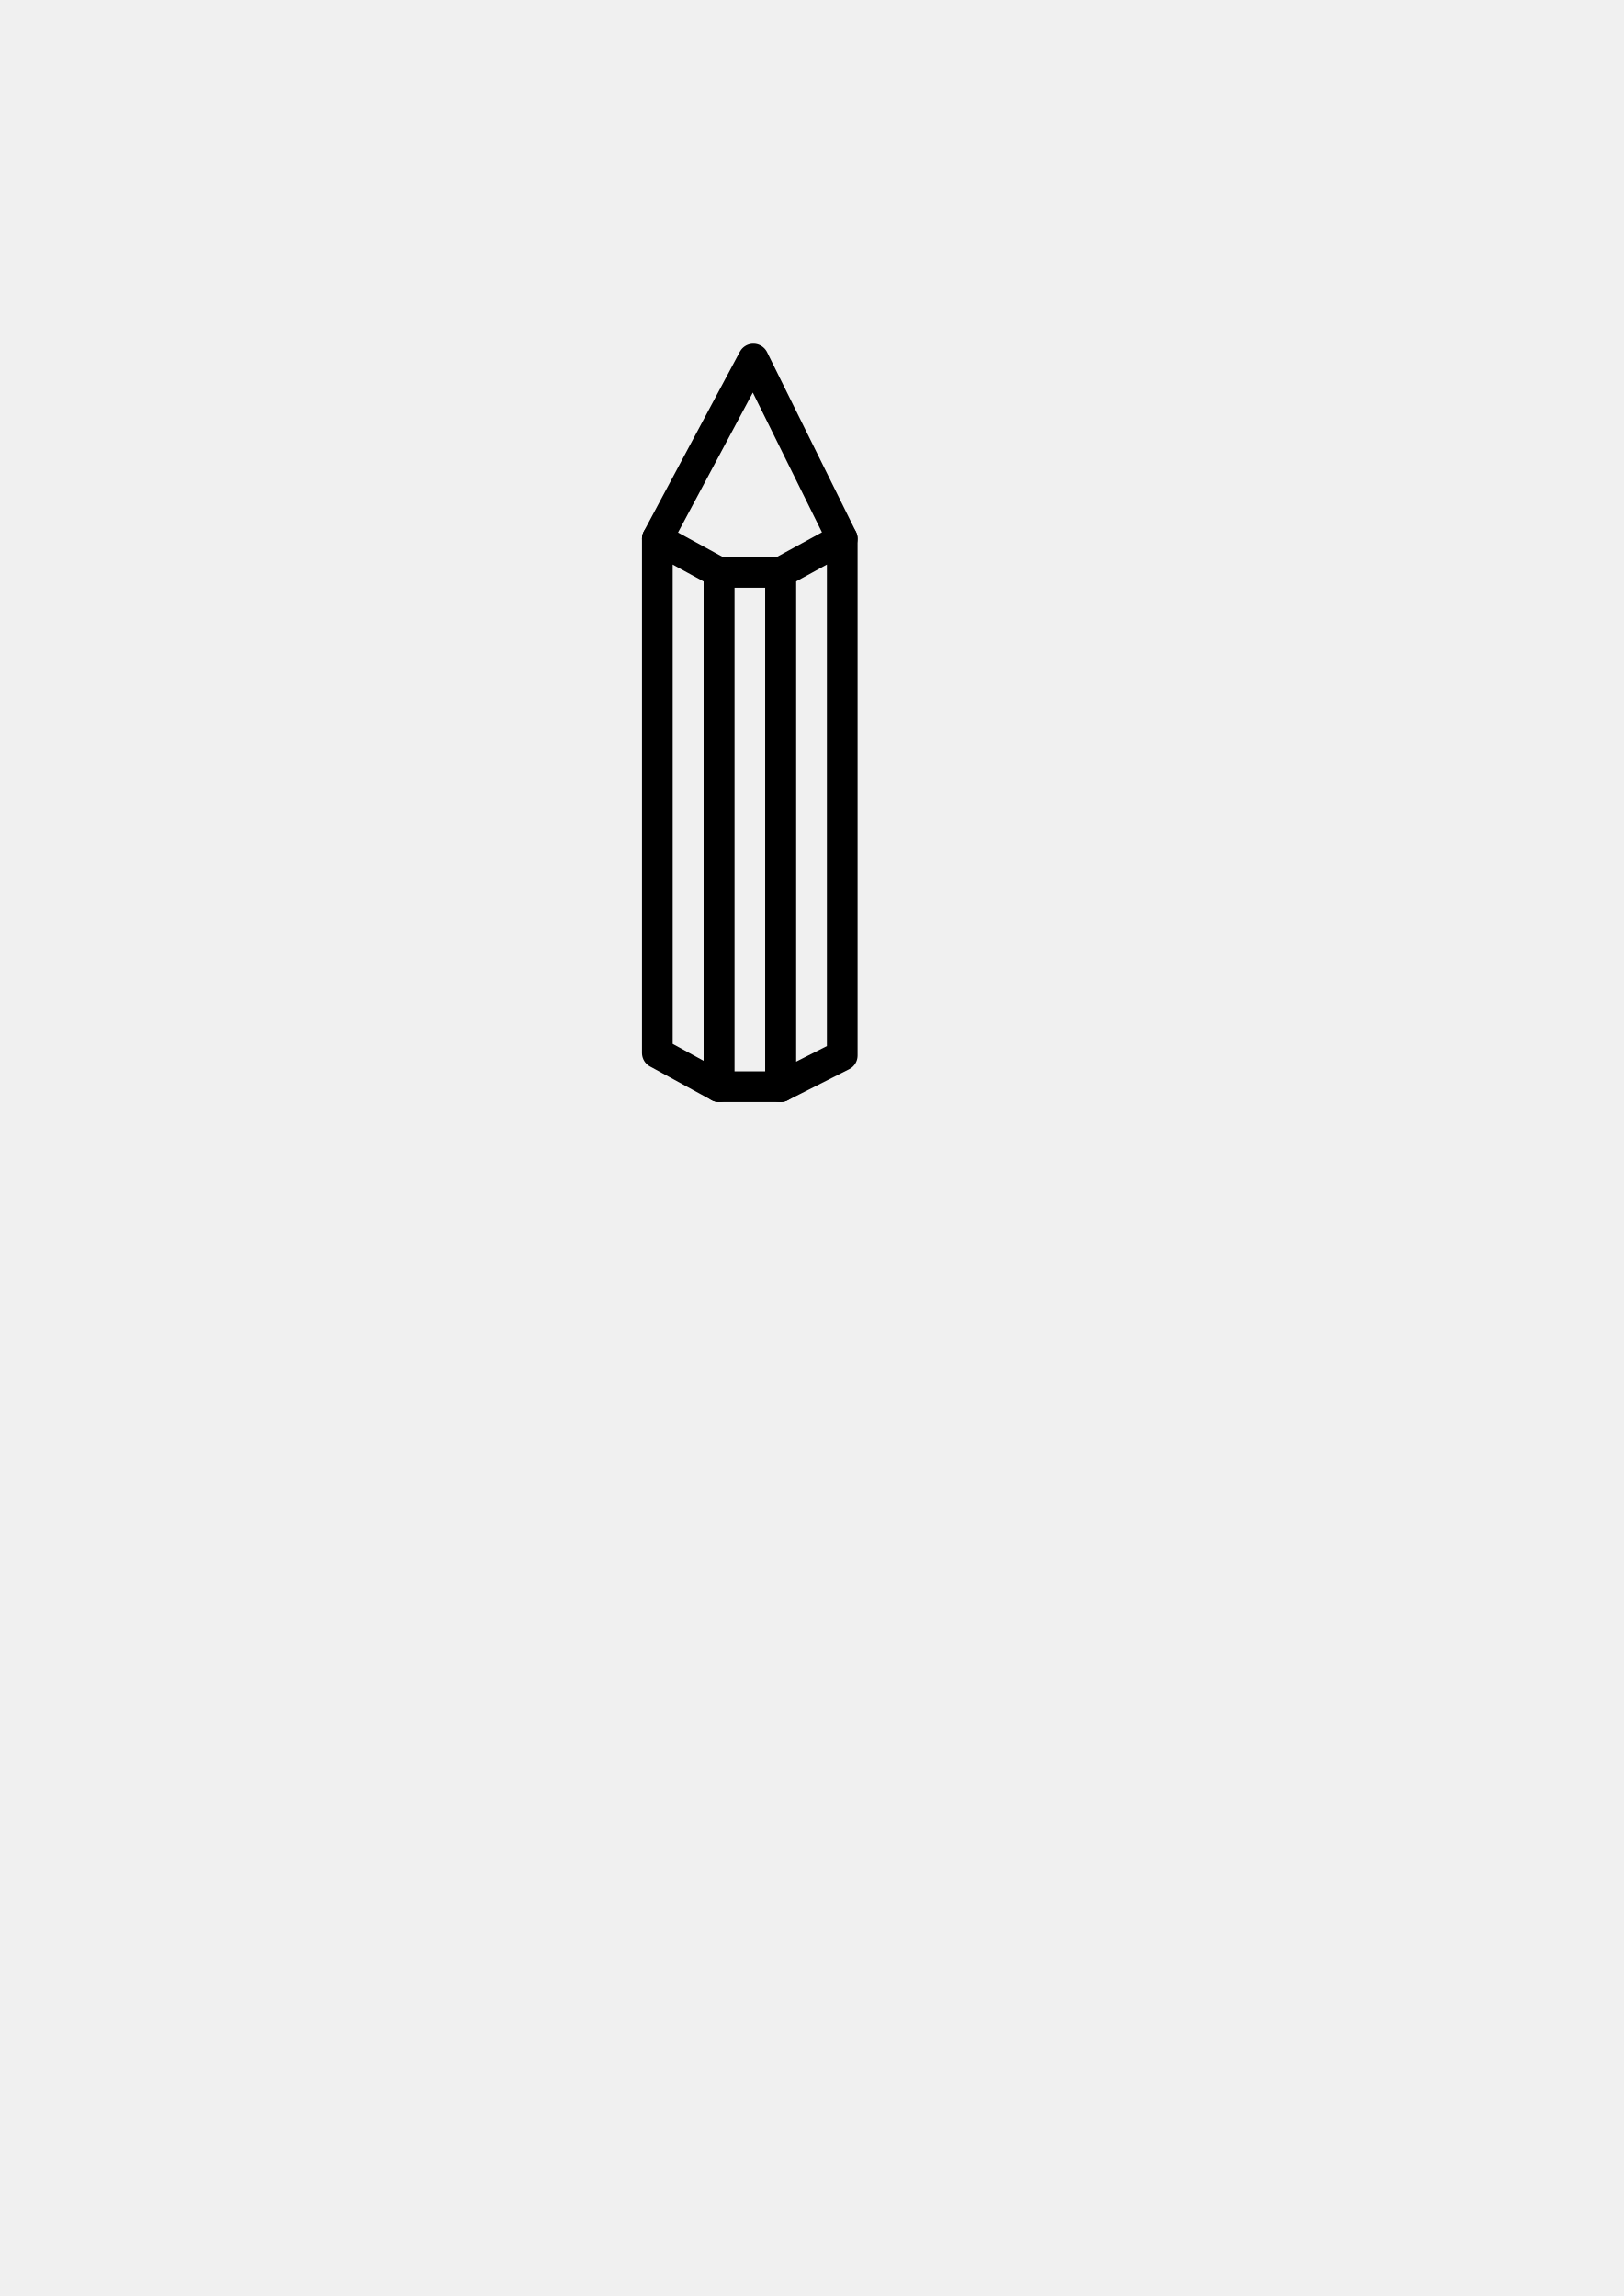
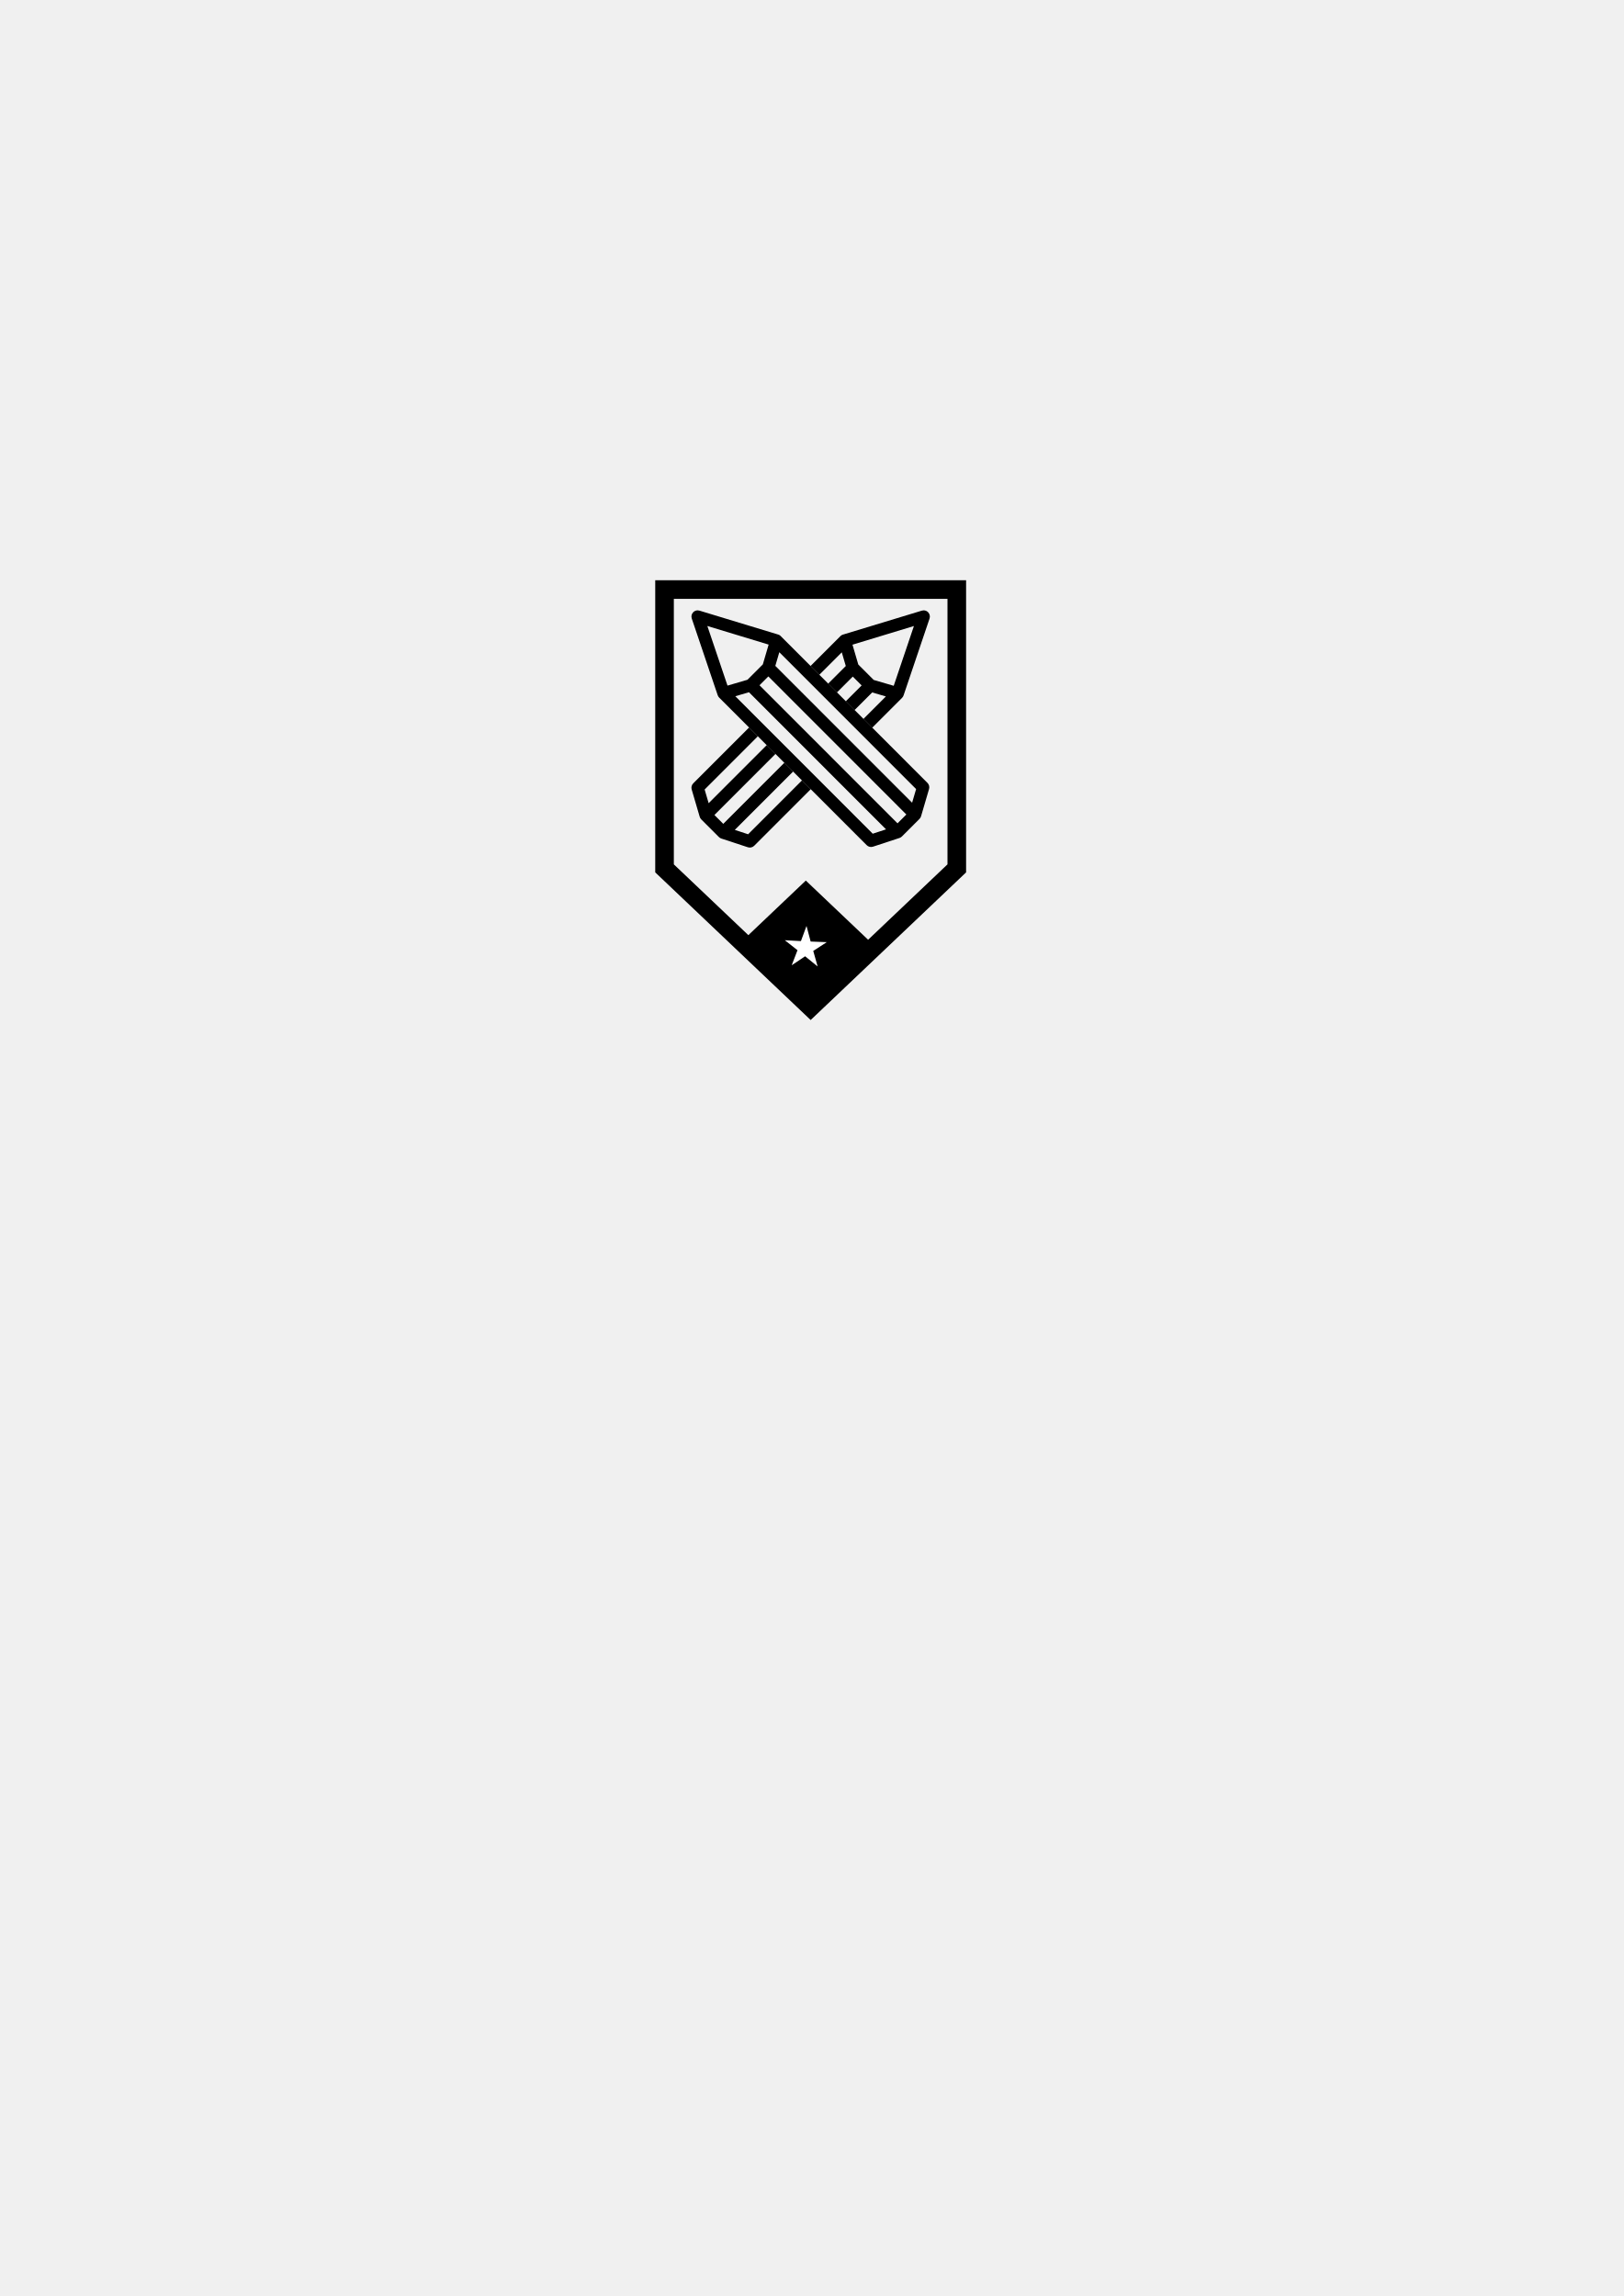
- <svg xmlns="http://www.w3.org/2000/svg" width="210mm" height="297mm" viewBox="0 0 210 297" version="1.1" id="svg8">
-   <defs id="defs2" />
+ <svg xmlns="http://www.w3.org/2000/svg" xmlns:ns1="http://www.openswatchbook.org/uri/2009/osb" width="210mm" height="297mm" viewBox="0 0 210 297" version="1.1" id="svg8">
+   <defs id="defs2">
+     <linearGradient id="linearGradient1467" ns1:paint="solid">
+       <stop style="stop-color:#000000;stop-opacity:1;" offset="0" id="stop1465" />
+     </linearGradient>
+   </defs>
  <g id="layer1">
-     <path id="rect915" style="fill:none;stroke:#000000;stroke-width:3.969;stroke-linecap:round;stroke-linejoin:round;stroke-miterlimit:4;stroke-dasharray:none;stroke-opacity:1" d="m 92.987,74.04 h 7.971 v 66.526 h -7.971 z" />
-     <path id="rect917" style="fill:none;stroke:#000000;stroke-width:3.969;stroke-linecap:round;stroke-linejoin:round;stroke-miterlimit:4;stroke-dasharray:none;stroke-opacity:1" d="m 100.958,74.04 7.971,-4.357 v 66.854 l -7.971,4.03 z" />
-     <path id="rect921" style="fill:none;stroke:#000000;stroke-width:3.969;stroke-linecap:round;stroke-linejoin:round;stroke-miterlimit:4;stroke-dasharray:none;stroke-opacity:1" d="m 92.987,74.04 -7.971,-4.357 v 66.526 l 7.971,4.357 z" />
-     <path style="fill:none;stroke:#000000;stroke-width:3.969;stroke-linecap:round;stroke-linejoin:round;stroke-miterlimit:4;stroke-dasharray:none;stroke-opacity:1" d="M 85.016,69.683 97.433,46.441 108.929,69.683 v 0 0" id="path925" />
+     <path id="path572" style="color:#000000;font-style:normal;font-variant:normal;font-weight:normal;font-stretch:normal;font-size:medium;line-height:normal;font-family:sans-serif;font-variant-ligatures:normal;font-variant-position:normal;font-variant-caps:normal;font-variant-numeric:normal;font-variant-alternates:normal;font-variant-east-asian:normal;font-feature-settings:normal;font-variation-settings:normal;text-indent:0;text-align:start;text-decoration:none;text-decoration-line:none;text-decoration-style:solid;text-decoration-color:#000000;letter-spacing:normal;word-spacing:normal;text-transform:none;writing-mode:lr-tb;direction:ltr;text-orientation:mixed;dominant-baseline:auto;baseline-shift:baseline;text-anchor:start;white-space:normal;shape-padding:0;shape-margin:0;inline-size:0;clip-rule:nonzero;display:inline;overflow:visible;visibility:visible;opacity:1;isolation:auto;mix-blend-mode:normal;color-interpolation:sRGB;color-interpolation-filters:linearRGB;solid-color:#000000;solid-opacity:1;vector-effect:none;fill:#000000;fill-opacity:1;fill-rule:nonzero;stroke:none;stroke-width:3.969;stroke-linecap:round;stroke-linejoin:round;stroke-miterlimit:4;stroke-dasharray:none;stroke-dashoffset:0;stroke-opacity:1;color-rendering:auto;image-rendering:auto;shape-rendering:auto;text-rendering:auto;enable-background:accumulate;stop-color:#000000;stop-opacity:1" d="m 90.233,78.954 a 0.801,0.801 0 0 0 -0.558,0.222 0.801,0.801 0 0 0 -0.016,0.016 0.801,0.801 0 0 0 -0.189,0.82 l 3.344,9.894 a 0.801,0.801 0 0 0 4.28e-4,8.59e-4 0.801,0.801 0 0 0 0.2,0.333 l 19.077,19.087 a 0.801,0.801 0 0 0 0.817,0.195 l 3.424,-1.125 a 0.801,0.801 0 0 0 0.331,-0.21 l 2.26,-2.261 a 0.801,0.801 0 0 0 0.209,-0.366 l 1.024,-3.494 a 0.801,0.801 0 0 0 -0.202,-0.793 L 100.97,82.279 a 0.801,0.801 0 0 0 -0.003,-0.004 0.801,0.801 0 0 0 -0.014,-0.013 0.801,0.801 0 0 0 -4.3e-4,-6.42e-4 0.801,0.801 0 0 0 -0.018,-0.016 0.801,0.801 0 0 0 -2.1e-4,-4.28e-4 0.801,0.801 0 0 0 -0.018,-0.015 0.801,0.801 0 0 0 -4.2e-4,-6.43e-4 0.801,0.801 0 0 0 -0.007,-0.005 0.801,0.801 0 0 0 -0.031,-0.024 0.801,0.801 0 0 0 -7.2e-4,-4.28e-4 0.801,0.801 0 0 0 -0.019,-0.014 0.801,0.801 0 0 0 -4.3e-4,-4.28e-4 0.801,0.801 0 0 0 -0.02,-0.013 0.801,0.801 0 0 0 -6.4e-4,-4.29e-4 0.801,0.801 0 0 0 -0.02,-0.013 0.801,0.801 0 0 0 -4.3e-4,-2.14e-4 0.801,0.801 0 0 0 -0.002,-8.59e-4 0.801,0.801 0 0 0 -0.041,-0.023 0.801,0.801 0 0 0 -4.4e-4,-4.28e-4 0.801,0.801 0 0 0 -0.089,-0.04 0.801,0.801 0 0 0 -7.1e-4,-2.14e-4 0.801,0.801 0 0 0 -0.069,-0.022 l -4.3e-4,-2.15e-4 -10.152,-3.084 a 0.801,0.801 0 0 0 -0.228,-0.035 z m 29.224,0 a 0.803,0.803 0 0 0 -0.229,0.035 l -10.178,3.092 -4.3e-4,2.14e-4 a 0.803,0.803 0 0 0 -0.069,0.022 0.803,0.803 0 0 0 -7.1e-4,2.14e-4 0.803,0.803 0 0 0 -0.089,0.04 0.803,0.803 0 0 0 -4.3e-4,2.14e-4 0.803,0.803 0 0 0 -0.041,0.023 0.803,0.803 0 0 0 -0.002,8.6e-4 0.803,0.803 0 0 0 -4.3e-4,2.15e-4 0.803,0.803 0 0 0 -0.02,0.013 0.803,0.803 0 0 0 -7.1e-4,4.28e-4 0.803,0.803 0 0 0 -0.02,0.013 0.803,0.803 0 0 0 -4.3e-4,2.15e-4 0.803,0.803 0 0 0 -0.019,0.014 0.803,0.803 0 0 0 -7.2e-4,6.43e-4 0.803,0.803 0 0 0 -0.031,0.024 0.803,0.803 0 0 0 -0.007,0.006 0.803,0.803 0 0 0 -2.1e-4,6.43e-4 0.803,0.803 0 0 0 -0.018,0.015 0.803,0.803 0 0 0 -4.2e-4,6.43e-4 0.803,0.803 0 0 0 -0.018,0.016 0.803,0.803 0 0 0 -4.3e-4,4.29e-4 0.803,0.803 0 0 0 -0.014,0.013 0.803,0.803 0 0 0 -0.003,0.003 0.803,0.803 0 0 0 -2.2e-4,2.14e-4 l -3.848,3.849 1.135,1.136 2.89,-2.892 0.519,1.772 -2.265,2.266 1.135,1.136 2.034,-2.035 1.145,1.145 -2.034,2.035 1.135,1.136 2.265,-2.266 1.771,0.52 -2.89,2.892 1.135,1.136 3.848,-3.85 a 0.803,0.803 0 0 0 0.2,-0.334 0.803,0.803 0 0 0 4.3e-4,-8.6e-4 l 3.352,-9.919 a 0.803,0.803 0 0 0 -0.19,-0.822 0.803,0.803 0 0 0 -0.016,-0.016 0.803,0.803 0 0 0 -0.559,-0.223 z m -27.972,2.021 7.926,2.407 -0.751,2.561 -1.986,1.987 -2.583,0.758 z m 26.716,0.005 -2.613,7.732 -2.59,-0.759 -1.991,-1.992 -0.752,-2.568 z m -17.409,3.388 17.693,17.702 -0.518,1.767 -17.692,-17.702 z m -1.42,3.131 17.851,17.861 -1.142,1.143 -17.851,-17.861 z m -2.505,2.045 17.727,17.736 -1.72,0.565 -17.774,-17.783 z m 0.002,4.574 -7.207,7.211 a 0.803,0.803 0 0 0 -0.203,0.794 l 1.027,3.503 a 0.803,0.803 0 0 0 0.21,0.367 l 2.265,2.267 a 0.803,0.803 0 0 0 0.332,0.21 l 3.433,1.128 a 0.803,0.803 0 0 0 0.818,-0.195 l 7.301,-7.305 -1.135,-1.136 -6.952,6.955 -1.724,-0.567 7.53,-7.534 -1.135,-1.136 -7.886,7.89 -1.145,-1.145 7.886,-7.89 -1.135,-1.136 -7.496,7.499 -0.52,-1.771 6.87,-6.874 z" />
+     <path id="rect1471" style="fill:none;fill-rule:evenodd;stroke:#000000;stroke-width:2.408;stroke-linecap:square;stroke-linejoin:miter;stroke-miterlimit:4;stroke-dasharray:none" d="M 85.947,76.262 H 123.745 V 112.329 L 104.846,130.283 85.947,112.329 Z" />
+     <path id="path1475" style="fill:#000000;fill-opacity:1;fill-rule:evenodd;stroke:none;stroke-width:2.408;stroke-linecap:square;stroke-linejoin:miter;stroke-miterlimit:4;stroke-dasharray:none" d="m 104.218,113.907 -8.936,8.489 8.936,8.49 8.936,-8.49 z" />
+     <path style="fill:#ffffff;fill-opacity:1;fill-rule:evenodd;stroke:none;stroke-width:17.388;stroke-linecap:square;stroke-linejoin:miter;stroke-miterlimit:4;stroke-dasharray:none" id="path1487" d="m 76.918,125.488 -16.699,-7.461 -12.046,13.764 1.936,-18.188 -16.813,-7.203 17.896,-3.779 1.655,-18.215 9.124,15.852 17.835,-4.055 -12.257,13.576 z" transform="matrix(0.1102322,0.02953662,-0.02953662,0.1102322,100.9763,108.9113)" />
  </g>
</svg>
